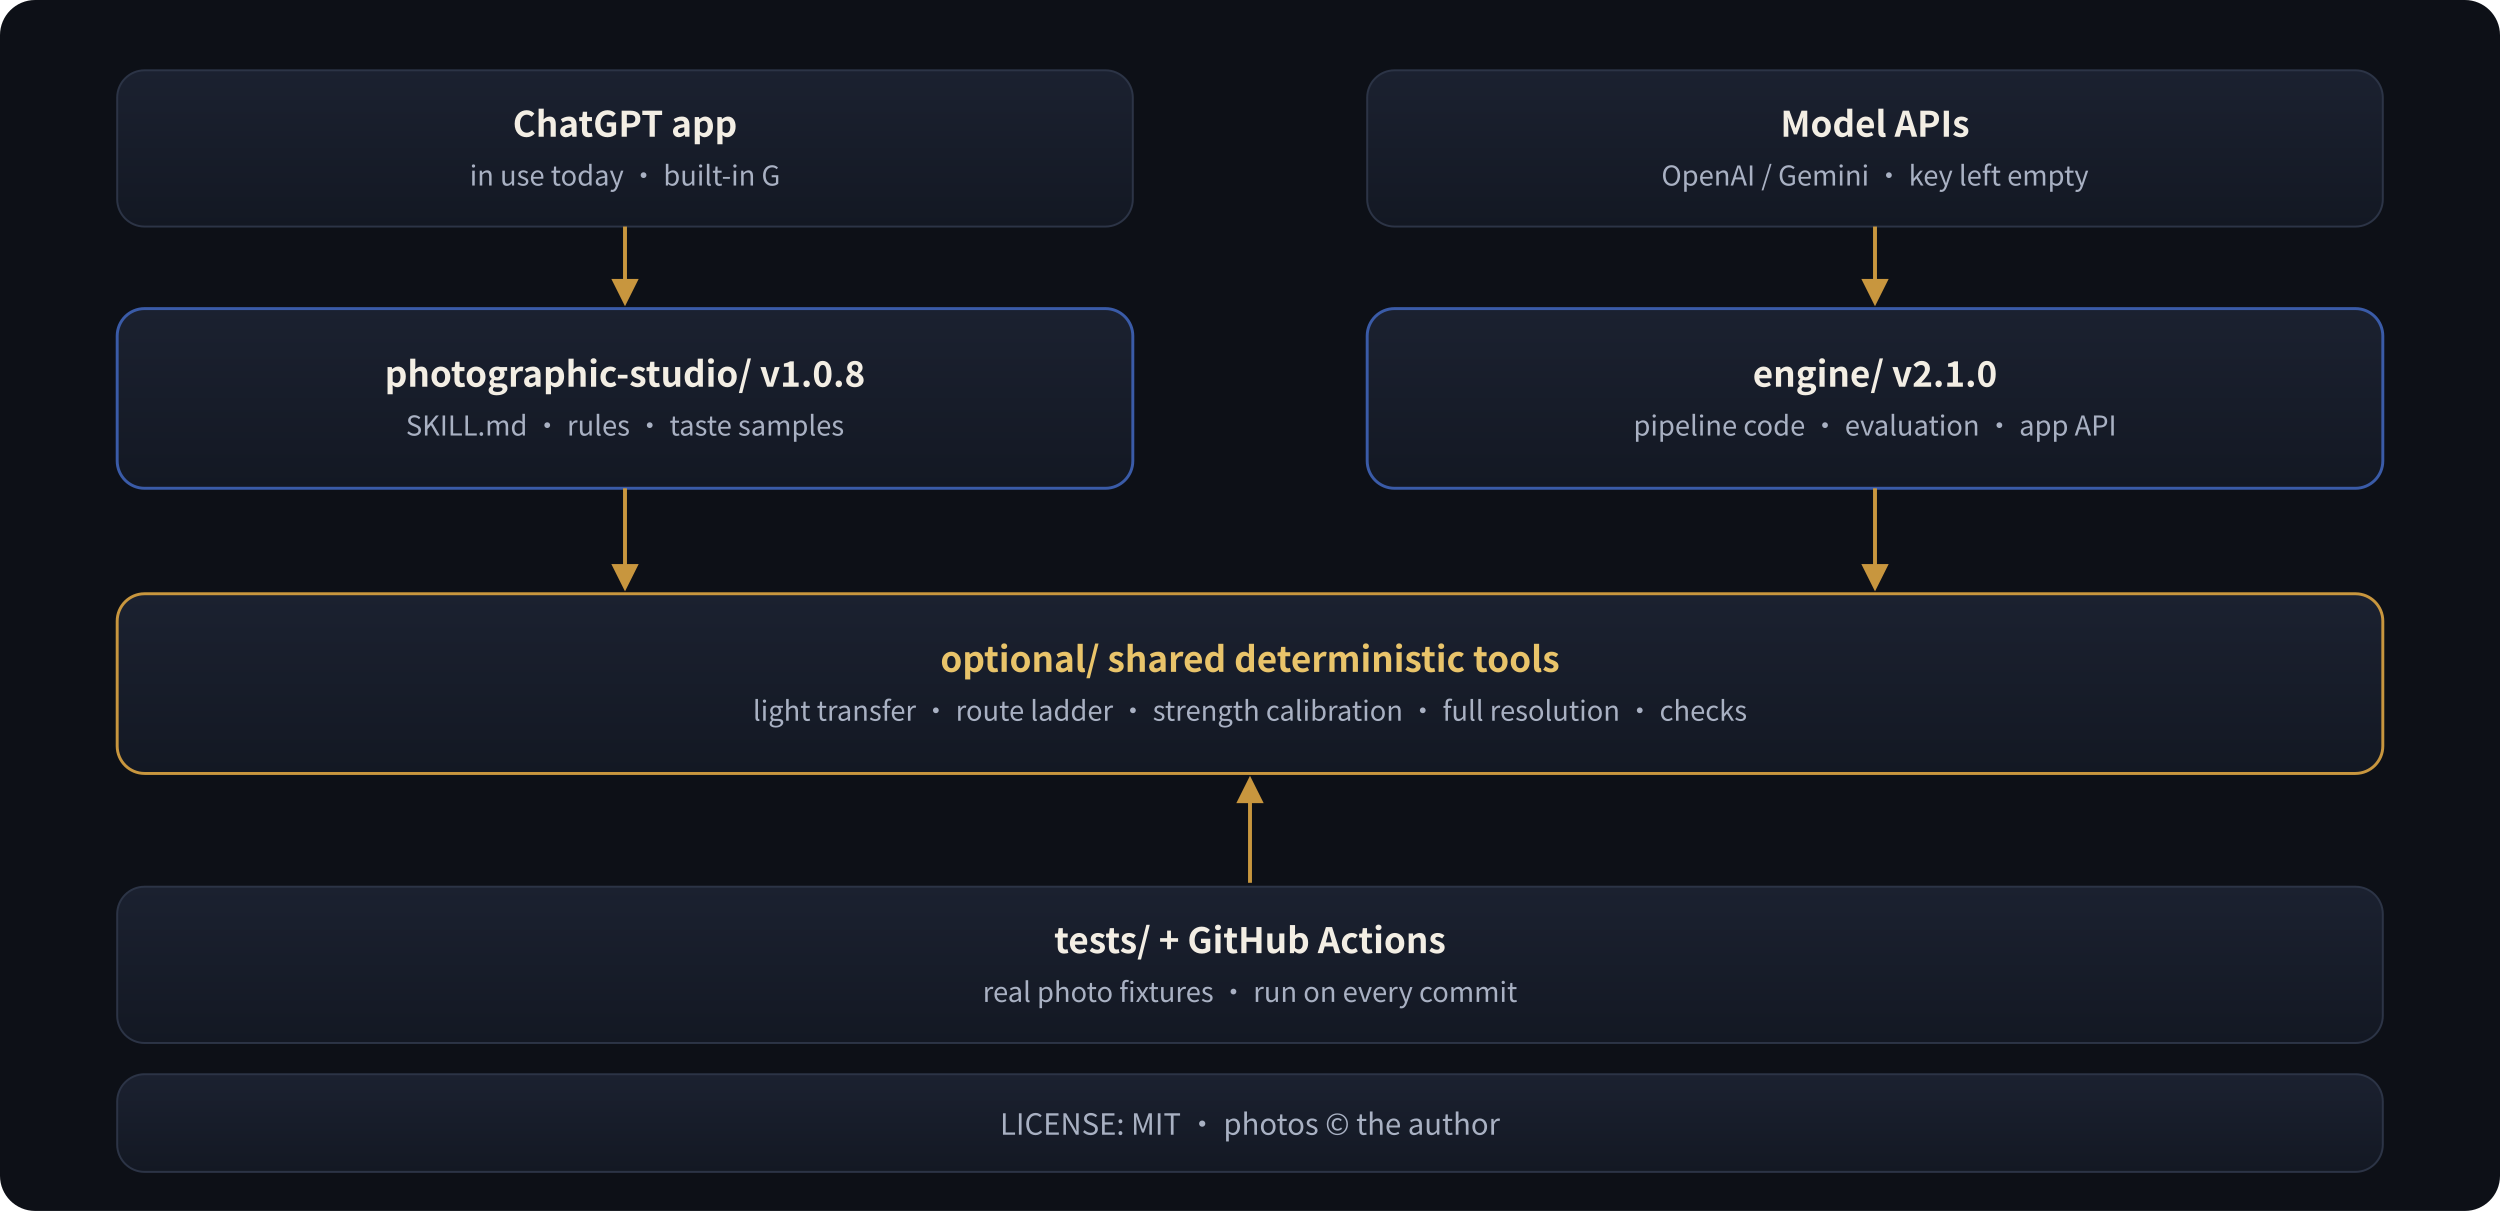
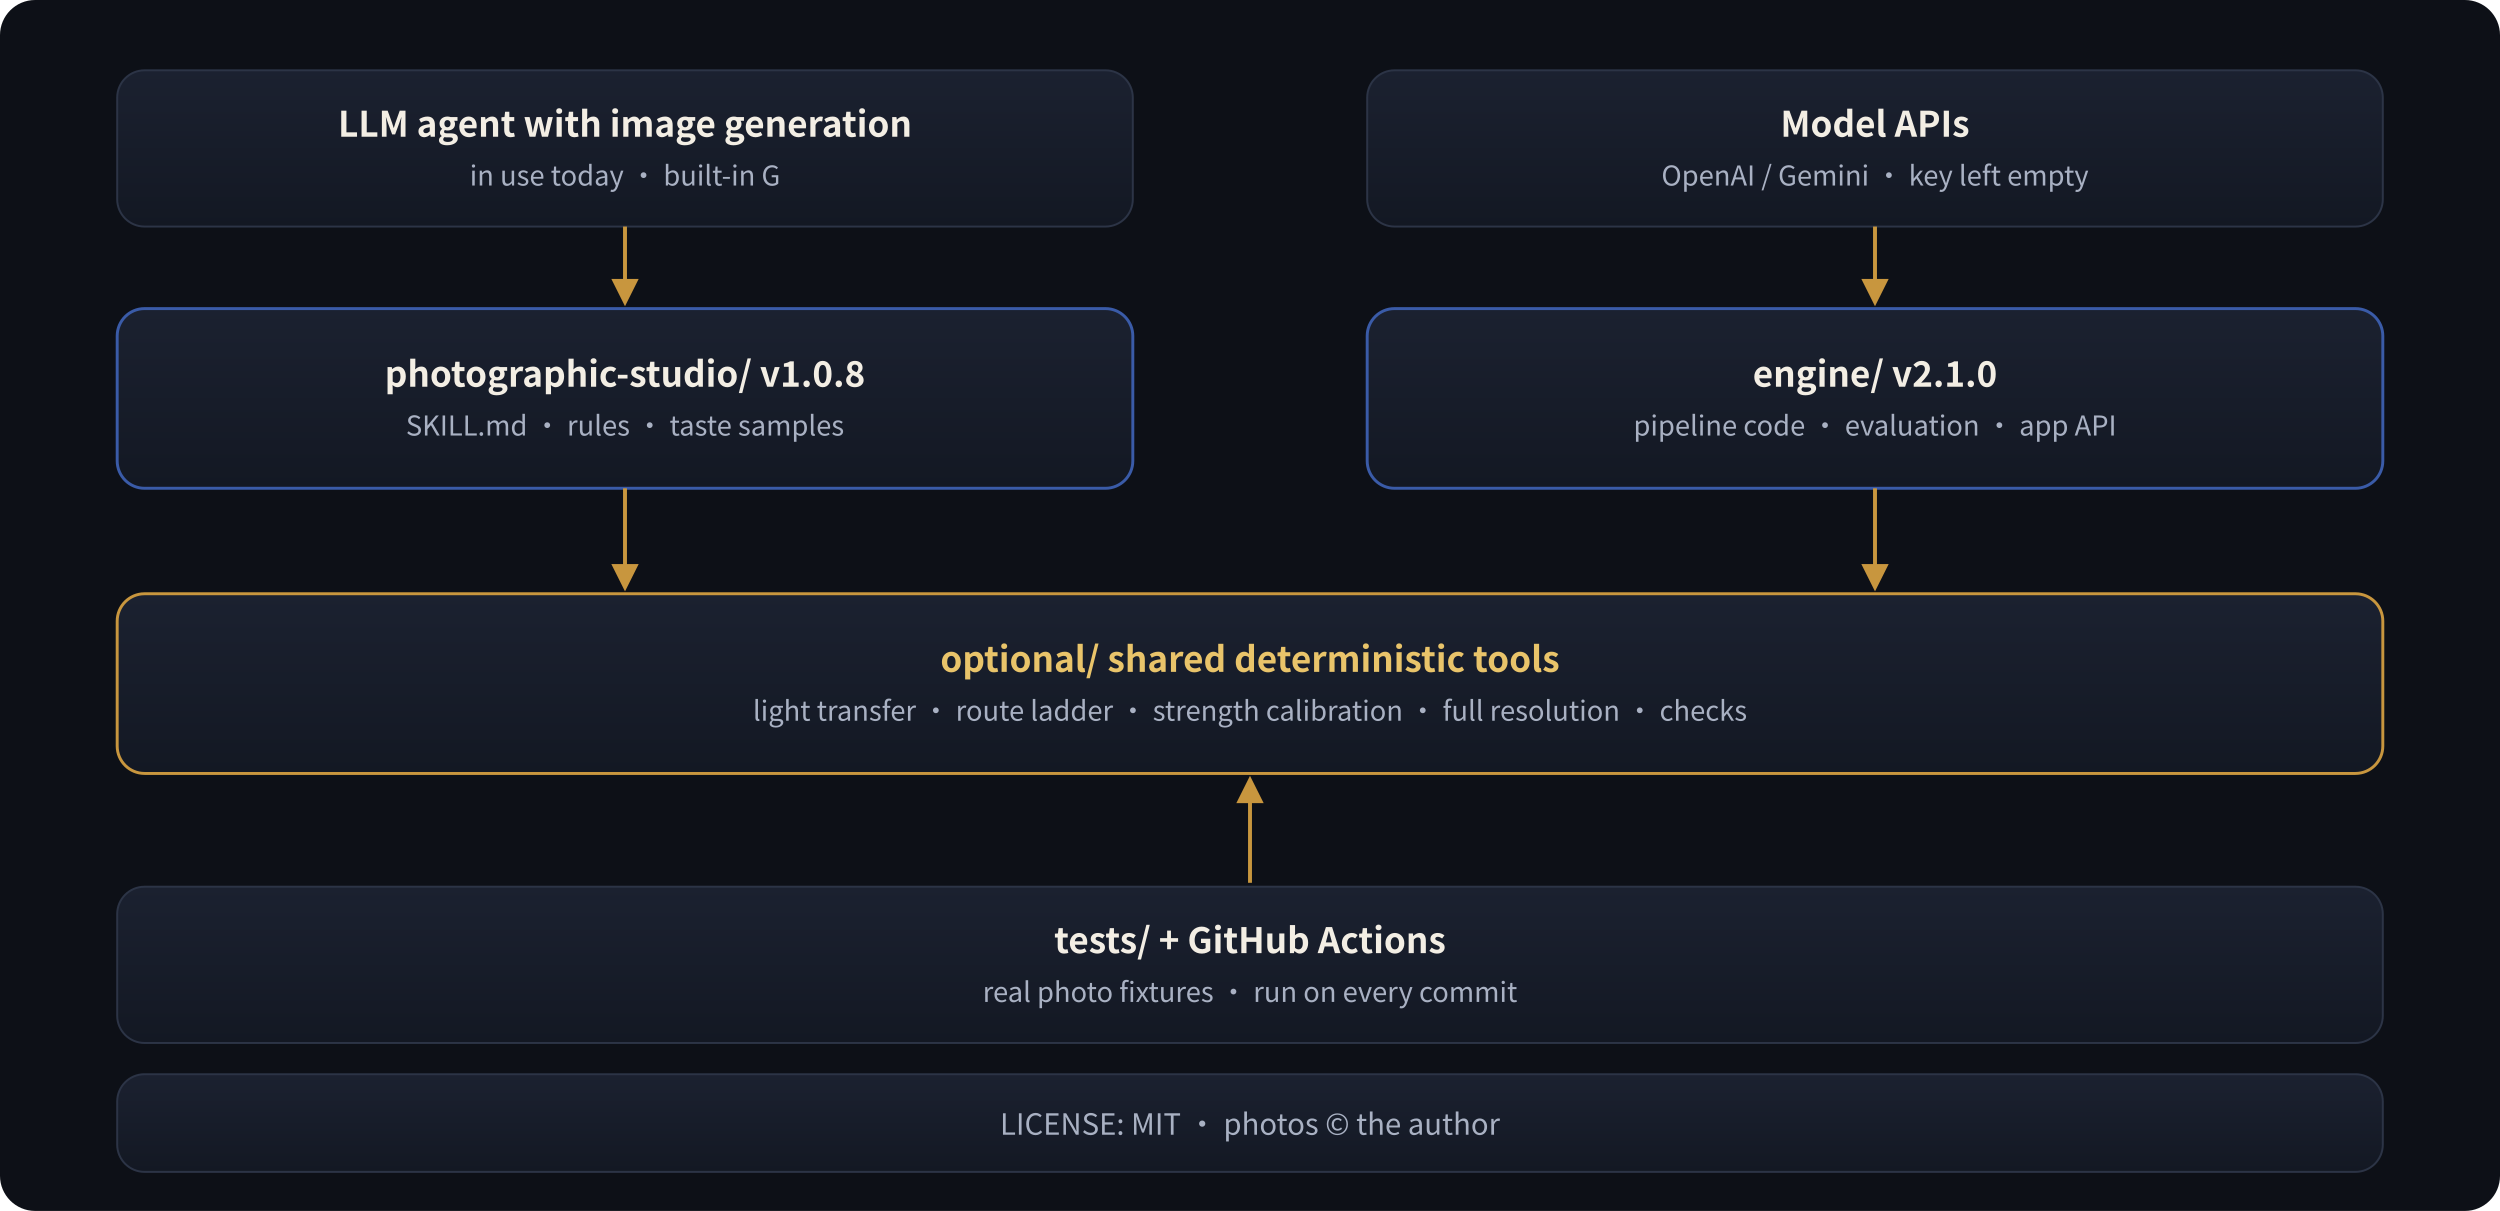
<svg xmlns="http://www.w3.org/2000/svg" width="1280" height="620" viewBox="0 0 1280 620">
  <defs>
    <linearGradient id="card" x1="0" y1="0" x2="0" y2="1">
      <stop offset="0" stop-color="#1b2130" />
      <stop offset="1" stop-color="#131823" />
    </linearGradient>
    <marker id="arr" viewBox="0 0 10 10" refX="8" refY="5" markerWidth="7" markerHeight="7" orient="auto">
      <path d="M0,0 L10,5 L0,10 z" fill="#c8963e" />
    </marker>
  </defs>
  <rect width="1280" height="620" rx="18" fill="#0d1017" />
  <g font-family="'PingFang SC','Noto Sans CJK SC','Microsoft YaHei',sans-serif">
    <rect x="60" y="36" width="520" height="80" rx="14" fill="url(#card)" stroke="#2c3446" stroke-width="1" />
-     <text x="320.0" y="70.0" text-anchor="middle" font-size="18" font-weight="600" fill="#f3eee4">ChatGPT app</text>
+     <text x="320.0" y="70.0" text-anchor="middle" font-size="18" font-weight="600" fill="#f3eee4">LLM agent with image generation</text>
    <text x="320.0" y="95.0" text-anchor="middle" font-size="14" fill="#a9b1c3">in use today · built-in G</text>
    <rect x="700" y="36" width="520" height="80" rx="14" fill="url(#card)" stroke="#2c3446" stroke-width="1" />
    <text x="960.0" y="70.0" text-anchor="middle" font-size="18" font-weight="600" fill="#f3eee4">Model APIs</text>
    <text x="960.0" y="95.0" text-anchor="middle" font-size="14" fill="#a9b1c3">OpenAI / Gemini · key left empty</text>
    <line x1="320" y1="116" x2="320" y2="154" stroke="#c8963e" stroke-width="2" marker-end="url(#arr)" />
    <line x1="960" y1="116" x2="960" y2="154" stroke="#c8963e" stroke-width="2" marker-end="url(#arr)" />
    <rect x="60" y="158" width="520" height="92" rx="14" fill="url(#card)" stroke="#3a5ba8" stroke-width="1.5" />
    <text x="320.0" y="198.0" text-anchor="middle" font-size="18" font-weight="600" fill="#f3eee4">photographic-studio/  v1.0.8</text>
    <text x="320.0" y="223.0" text-anchor="middle" font-size="14" fill="#a9b1c3">SKILL.md · rules · taste samples</text>
    <rect x="700" y="158" width="520" height="92" rx="14" fill="url(#card)" stroke="#3a5ba8" stroke-width="1.5" />
    <text x="960.0" y="198.0" text-anchor="middle" font-size="18" font-weight="600" fill="#f3eee4">engine/  v2.1.0</text>
    <text x="960.0" y="223.0" text-anchor="middle" font-size="14" fill="#a9b1c3">pipeline code · evaluation · app API</text>
    <line x1="320" y1="250" x2="320" y2="300" stroke="#c8963e" stroke-width="2" marker-end="url(#arr)" />
    <line x1="960" y1="250" x2="960" y2="300" stroke="#c8963e" stroke-width="2" marker-end="url(#arr)" />
    <rect x="60" y="304" width="1160" height="92" rx="14" fill="url(#card)" stroke="#c8963e" stroke-width="1.5" />
    <text x="640.0" y="344.0" text-anchor="middle" font-size="18" font-weight="600" fill="#e9c46a">optional/  shared deterministic tools</text>
    <text x="640.0" y="369.0" text-anchor="middle" font-size="14" fill="#a9b1c3">light transfer · route ladder · strength calibration · full resolution · checks</text>
    <line x1="640" y1="452" x2="640" y2="400" stroke="#c8963e" stroke-width="2" marker-end="url(#arr)" />
    <rect x="60" y="454" width="1160" height="80" rx="14" fill="url(#card)" stroke="#2c3446" stroke-width="1" />
    <text x="640.0" y="488.0" text-anchor="middle" font-size="18" font-weight="600" fill="#f3eee4">tests/ + GitHub Actions</text>
    <text x="640.0" y="513.0" text-anchor="middle" font-size="14" fill="#a9b1c3">real photo fixtures · run on every commit</text>
    <rect x="60" y="550" width="1160" height="50" rx="14" fill="url(#card)" stroke="#2c3446" stroke-width="1" />
    <text x="640.0" y="581.0" text-anchor="middle" font-size="15" fill="#a9b1c3">LICENSE: MIT · photos © the author</text>
  </g>
</svg>
